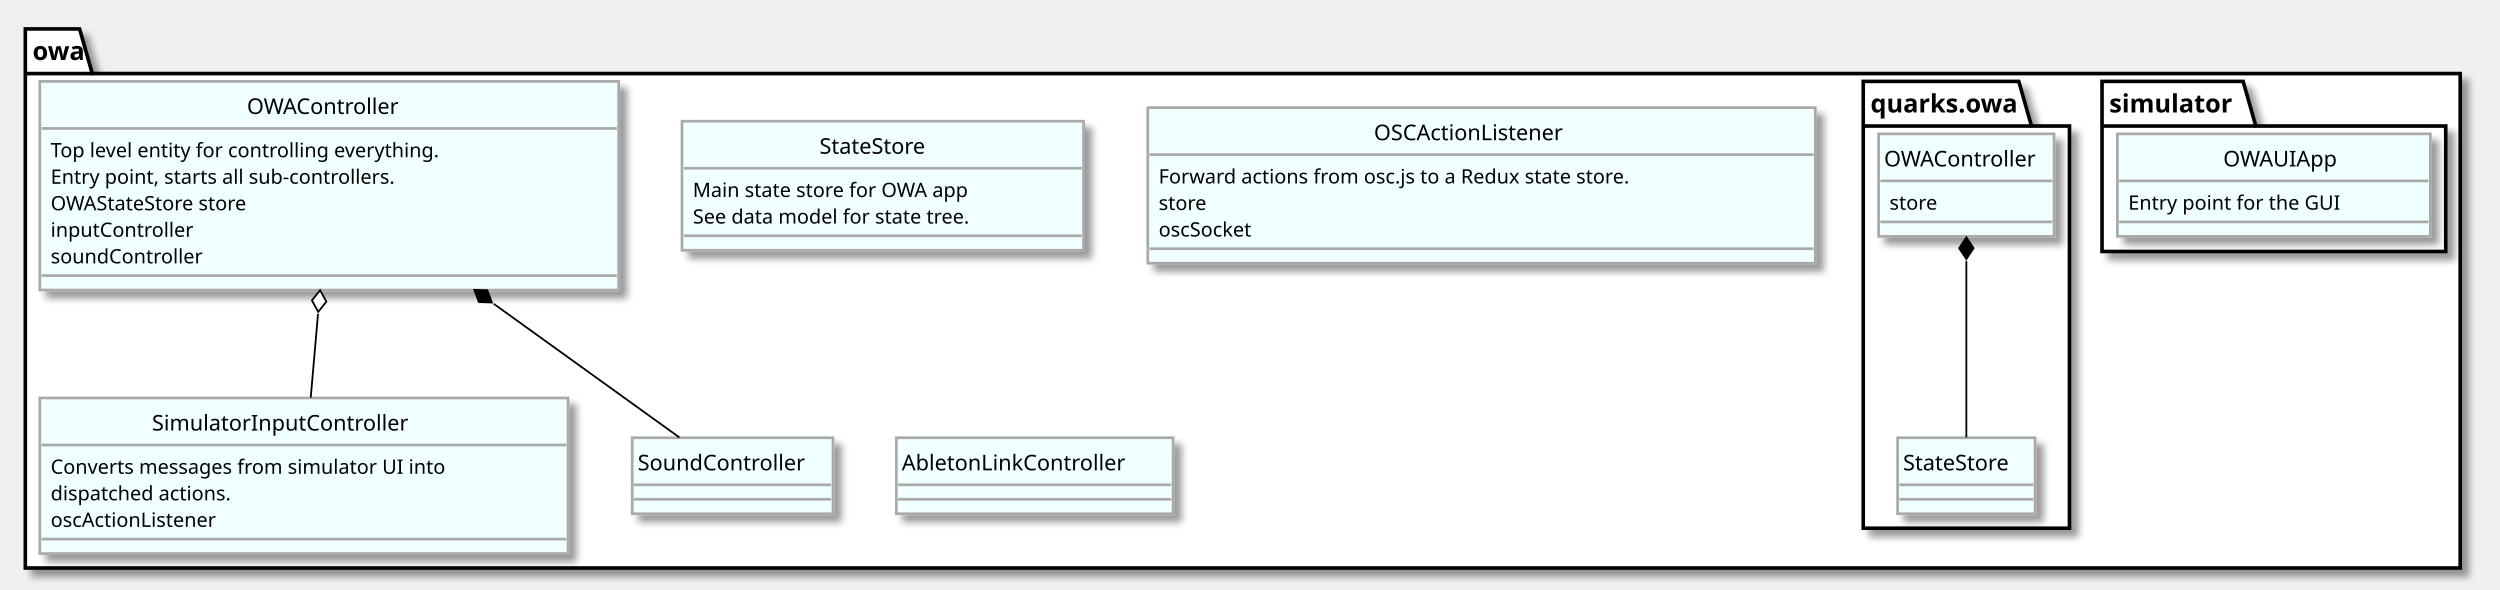
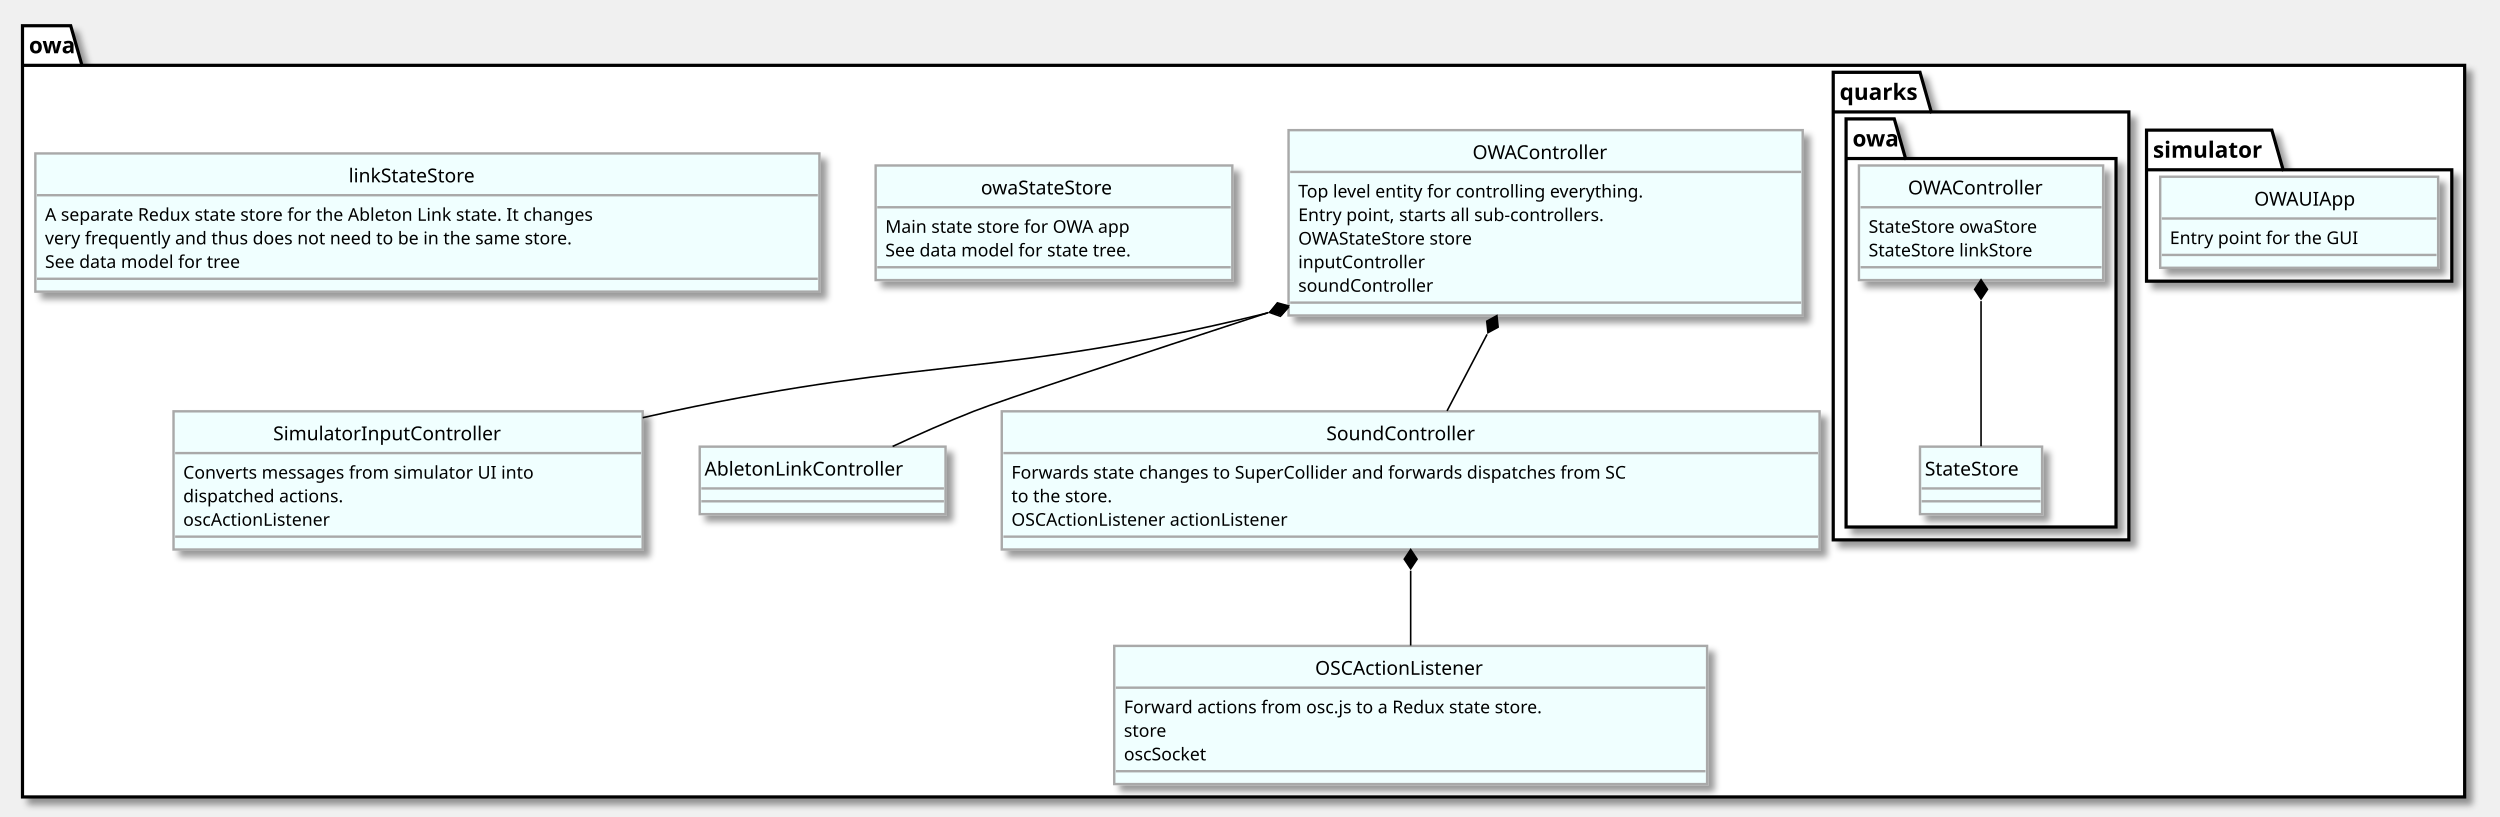
- <svg xmlns="http://www.w3.org/2000/svg" contentScriptType="application/ecmascript" contentStyleType="text/css" height="326px" preserveAspectRatio="none" style="width:1382px;height:326px;" version="1.1" viewBox="0 0 1382 326" width="1382px" zoomAndPan="magnify">
+ <svg xmlns="http://www.w3.org/2000/svg" contentScriptType="application/ecmascript" contentStyleType="text/css" height="508px" preserveAspectRatio="none" style="width:1556px;height:508px;" version="1.1" viewBox="0 0 1556 508" width="1556px" zoomAndPan="magnify">
  <defs>
-     <filter height="300%" id="f1jnwwgdtwk020" width="300%" x="-1" y="-1">
+     <filter height="300%" id="f16iawlc1t3pei" width="300%" x="-1" y="-1">
      <feGaussianBlur result="blurOut" stdDeviation="2.0" />
      <feColorMatrix in="blurOut" result="blurOut2" type="matrix" values="0 0 0 0 0 0 0 0 0 0 0 0 0 0 0 0 0 0 .4 0" />
      <feOffset dx="4.0" dy="4.0" in="blurOut2" result="blurOut3" />
      <feBlend in="SourceGraphic" in2="blurOut3" mode="normal" />
    </filter>
  </defs>
  <g>
-     <polygon fill="#FFFFFF" filter="url(#f1jnwwgdtwk020)" points="14,16,44,16,51,40.669,1360,40.669,1360,314,14,314,14,16" style="stroke: #000000; stroke-width: 2.0;" />
+     <polygon fill="#FFFFFF" filter="url(#f16iawlc1t3pei)" points="14,16,44,16,51,40.669,1534,40.669,1534,496,14,496,14,16" style="stroke: #000000; stroke-width: 2.0;" />
    <line style="stroke: #000000; stroke-width: 2.0;" x1="14" x2="51" y1="40.669" y2="40.669" />
    <text fill="#000000" font-family="Monaco" font-size="14" font-weight="bold" lengthAdjust="spacingAndGlyphs" textLength="24" x="18" y="33.169">owa</text>
-     <polygon fill="#FFFFFF" filter="url(#f1jnwwgdtwk020)" points="1162,45,1240,45,1247,69.669,1352,69.669,1352,139,1162,139,1162,45" style="stroke: #000000; stroke-width: 2.0;" />
-     <line style="stroke: #000000; stroke-width: 2.0;" x1="1162" x2="1247" y1="69.669" y2="69.669" />
-     <text fill="#000000" font-family="Monaco" font-size="14" font-weight="bold" lengthAdjust="spacingAndGlyphs" textLength="72" x="1166" y="62.169">simulator</text>
-     <polygon fill="#FFFFFF" filter="url(#f1jnwwgdtwk020)" points="1030,45,1116,45,1123,69.669,1144,69.669,1144,292,1030,292,1030,45" style="stroke: #000000; stroke-width: 2.0;" />
-     <line style="stroke: #000000; stroke-width: 2.0;" x1="1030" x2="1123" y1="69.669" y2="69.669" />
-     <text fill="#000000" font-family="Monaco" font-size="14" font-weight="bold" lengthAdjust="spacingAndGlyphs" textLength="80" x="1034" y="62.169">quarks.owa</text>
-     <rect fill="#F0FFFF" filter="url(#f1jnwwgdtwk020)" height="115.344" id="owa.OWAController" style="stroke: #A9A9A9; stroke-width: 1.5;" width="320" x="22" y="45" />
-     <text fill="#000000" font-family="Monaco" font-size="12" lengthAdjust="spacingAndGlyphs" textLength="91" x="136.5" y="63.002">OWAController</text>
-     <line style="stroke: #A9A9A9; stroke-width: 1.5;" x1="23" x2="341" y1="71.002" y2="71.002" />
-     <text fill="#000000" font-family="Monaco" font-size="11" lengthAdjust="spacingAndGlyphs" textLength="308" x="28" y="86.92">Top level entity for controlling everything.</text>
-     <text fill="#000000" font-family="Monaco" font-size="11" lengthAdjust="spacingAndGlyphs" textLength="280" x="28" y="101.589">Entry point, starts all sub-controllers.</text>
-     <text fill="#000000" font-family="Monaco" font-size="11" lengthAdjust="spacingAndGlyphs" textLength="133" x="28" y="116.257">OWAStateStore store</text>
-     <text fill="#000000" font-family="Monaco" font-size="11" lengthAdjust="spacingAndGlyphs" textLength="105" x="28" y="130.926">inputController</text>
-     <text fill="#000000" font-family="Monaco" font-size="11" lengthAdjust="spacingAndGlyphs" textLength="105" x="28" y="145.594">soundController</text>
-     <line style="stroke: #A9A9A9; stroke-width: 1.5;" x1="23" x2="341" y1="152.344" y2="152.344" />
-     <rect fill="#F0FFFF" filter="url(#f1jnwwgdtwk020)" height="86.007" id="owa.SimulatorInputController" style="stroke: #A9A9A9; stroke-width: 1.5;" width="292" x="22" y="220" />
-     <text fill="#000000" font-family="Monaco" font-size="12" lengthAdjust="spacingAndGlyphs" textLength="168" x="84" y="238.002">SimulatorInputController</text>
-     <line style="stroke: #A9A9A9; stroke-width: 1.5;" x1="23" x2="313" y1="246.002" y2="246.002" />
-     <text fill="#000000" font-family="Monaco" font-size="11" lengthAdjust="spacingAndGlyphs" textLength="280" x="28" y="261.92">Converts messages from simulator UI into</text>
-     <text fill="#000000" font-family="Monaco" font-size="11" lengthAdjust="spacingAndGlyphs" textLength="133" x="28" y="276.589">dispatched actions.</text>
-     <text fill="#000000" font-family="Monaco" font-size="11" lengthAdjust="spacingAndGlyphs" textLength="119" x="28" y="291.257">oscActionListener</text>
-     <line style="stroke: #A9A9A9; stroke-width: 1.5;" x1="23" x2="313" y1="298.007" y2="298.007" />
-     <rect fill="#F0FFFF" filter="url(#f1jnwwgdtwk020)" height="71.339" id="owa.StateStore" style="stroke: #A9A9A9; stroke-width: 1.5;" width="222" x="377" y="67" />
-     <text fill="#000000" font-family="Monaco" font-size="12" lengthAdjust="spacingAndGlyphs" textLength="70" x="453" y="85.002">StateStore</text>
-     <line style="stroke: #A9A9A9; stroke-width: 1.5;" x1="378" x2="598" y1="93.002" y2="93.002" />
-     <text fill="#000000" font-family="Monaco" font-size="11" lengthAdjust="spacingAndGlyphs" textLength="196" x="383" y="108.92">Main state store for OWA app</text>
-     <text fill="#000000" font-family="Monaco" font-size="11" lengthAdjust="spacingAndGlyphs" textLength="210" x="383" y="123.589">See data model for state tree.</text>
-     <line style="stroke: #A9A9A9; stroke-width: 1.5;" x1="378" x2="598" y1="130.339" y2="130.339" />
-     <rect fill="#F0FFFF" filter="url(#f1jnwwgdtwk020)" height="86.007" id="owa.OSCActionListener" style="stroke: #A9A9A9; stroke-width: 1.5;" width="369" x="634.5" y="59.5" />
-     <text fill="#000000" font-family="Monaco" font-size="12" lengthAdjust="spacingAndGlyphs" textLength="119" x="759.5" y="77.502">OSCActionListener</text>
-     <line style="stroke: #A9A9A9; stroke-width: 1.5;" x1="635.5" x2="1002.5" y1="85.502" y2="85.502" />
-     <text fill="#000000" font-family="Monaco" font-size="11" lengthAdjust="spacingAndGlyphs" textLength="357" x="640.5" y="101.42">Forward actions from osc.js to a Redux state store.</text>
-     <text fill="#000000" font-family="Monaco" font-size="11" lengthAdjust="spacingAndGlyphs" textLength="35" x="640.5" y="116.089">store</text>
-     <text fill="#000000" font-family="Monaco" font-size="11" lengthAdjust="spacingAndGlyphs" textLength="63" x="640.5" y="130.757">oscSocket</text>
-     <line style="stroke: #A9A9A9; stroke-width: 1.5;" x1="635.5" x2="1002.5" y1="137.507" y2="137.507" />
-     <rect fill="#F0FFFF" filter="url(#f1jnwwgdtwk020)" height="42.002" id="owa.AbletonLinkController" style="stroke: #A9A9A9; stroke-width: 1.5;" width="153" x="495.5" y="242" />
-     <text fill="#000000" font-family="Monaco" font-size="12" lengthAdjust="spacingAndGlyphs" textLength="147" x="498.5" y="260.002">AbletonLinkController</text>
-     <line style="stroke: #A9A9A9; stroke-width: 1.5;" x1="496.5" x2="647.5" y1="268.002" y2="268.002" />
-     <line style="stroke: #A9A9A9; stroke-width: 1.5;" x1="496.5" x2="647.5" y1="276.002" y2="276.002" />
-     <rect fill="#F0FFFF" filter="url(#f1jnwwgdtwk020)" height="42.002" id="owa.SoundController" style="stroke: #A9A9A9; stroke-width: 1.5;" width="111" x="349.5" y="242" />
-     <text fill="#000000" font-family="Monaco" font-size="12" lengthAdjust="spacingAndGlyphs" textLength="105" x="352.5" y="260.002">SoundController</text>
-     <line style="stroke: #A9A9A9; stroke-width: 1.5;" x1="350.5" x2="459.5" y1="268.002" y2="268.002" />
-     <line style="stroke: #A9A9A9; stroke-width: 1.5;" x1="350.5" x2="459.5" y1="276.002" y2="276.002" />
-     <rect fill="#F0FFFF" filter="url(#f1jnwwgdtwk020)" height="56.67" id="owa.simulator.OWAUIApp" style="stroke: #A9A9A9; stroke-width: 1.5;" width="173" x="1170.5" y="74" />
-     <text fill="#000000" font-family="Monaco" font-size="12" lengthAdjust="spacingAndGlyphs" textLength="56" x="1229" y="92.002">OWAUIApp</text>
-     <line style="stroke: #A9A9A9; stroke-width: 1.5;" x1="1171.5" x2="1342.5" y1="100.002" y2="100.002" />
-     <text fill="#000000" font-family="Monaco" font-size="11" lengthAdjust="spacingAndGlyphs" textLength="161" x="1176.5" y="115.92">Entry point for the GUI</text>
-     <line style="stroke: #A9A9A9; stroke-width: 1.5;" x1="1171.5" x2="1342.5" y1="122.67" y2="122.67" />
-     <rect fill="#F0FFFF" filter="url(#f1jnwwgdtwk020)" height="42.002" id="quarks.owa.StateStore" style="stroke: #A9A9A9; stroke-width: 1.5;" width="76" x="1049" y="242" />
-     <text fill="#000000" font-family="Monaco" font-size="12" lengthAdjust="spacingAndGlyphs" textLength="70" x="1052" y="260.002">StateStore</text>
-     <line style="stroke: #A9A9A9; stroke-width: 1.5;" x1="1050" x2="1124" y1="268.002" y2="268.002" />
-     <line style="stroke: #A9A9A9; stroke-width: 1.5;" x1="1050" x2="1124" y1="276.002" y2="276.002" />
-     <rect fill="#F0FFFF" filter="url(#f1jnwwgdtwk020)" height="56.67" id="quarks.owa.OWAController" style="stroke: #A9A9A9; stroke-width: 1.5;" width="97" x="1038.5" y="74" />
-     <text fill="#000000" font-family="Monaco" font-size="12" lengthAdjust="spacingAndGlyphs" textLength="91" x="1041.5" y="92.002">OWAController</text>
-     <line style="stroke: #A9A9A9; stroke-width: 1.5;" x1="1039.5" x2="1134.5" y1="100.002" y2="100.002" />
-     <text fill="#000000" font-family="Monaco" font-size="11" lengthAdjust="spacingAndGlyphs" textLength="35" x="1044.5" y="115.92">store</text>
-     <line style="stroke: #A9A9A9; stroke-width: 1.5;" x1="1039.5" x2="1134.5" y1="122.67" y2="122.67" />
-     <path d="M175.806,173.512 C174.431,189.268 173.015,205.506 171.773,219.751 " fill="none" id="owa.OWAController-owa.SimulatorInputController" style="stroke: #000000; stroke-width: 1.0;" />
-     <polygon fill="#FFFFFF" points="176.946,160.444,172.439,166.074,175.903,172.399,180.409,166.769,176.946,160.444" style="stroke: #000000; stroke-width: 1.0;" />
-     <path d="M272.95,167.96 C309.632,194.361 349.387,222.974 375.587,241.83 " fill="none" id="owa.OWAController-owa.SoundController" style="stroke: #000000; stroke-width: 1.0;" />
-     <polygon fill="#000000" points="262.193,160.217,264.726,166.969,271.933,167.227,269.4,160.476,262.193,160.217" style="stroke: #000000; stroke-width: 1.0;" />
-     <path d="M1087,144.311 C1087,175.56 1087,216.99 1087,241.728 " fill="none" id="quarks.owa.OWAController-quarks.owa.StateStore" style="stroke: #000000; stroke-width: 1.0;" />
-     <polygon fill="#000000" points="1087,131.194,1083,137.194,1087,143.194,1091,137.194,1087,131.194" style="stroke: #000000; stroke-width: 1.0;" />
+     <polygon fill="#FFFFFF" filter="url(#f16iawlc1t3pei)" points="1336,81,1414,81,1421,105.669,1526,105.669,1526,175,1336,175,1336,81" style="stroke: #000000; stroke-width: 2.0;" />
+     <line style="stroke: #000000; stroke-width: 2.0;" x1="1336" x2="1421" y1="105.669" y2="105.669" />
+     <text fill="#000000" font-family="Monaco" font-size="14" font-weight="bold" lengthAdjust="spacingAndGlyphs" textLength="72" x="1340" y="98.169">simulator</text>
+     <polygon fill="#FFFFFF" filter="url(#f16iawlc1t3pei)" points="1141,45,1195,45,1202,69.669,1325,69.669,1325,336,1141,336,1141,45" style="stroke: #000000; stroke-width: 2.0;" />
+     <line style="stroke: #000000; stroke-width: 2.0;" x1="1141" x2="1202" y1="69.669" y2="69.669" />
+     <text fill="#000000" font-family="Monaco" font-size="14" font-weight="bold" lengthAdjust="spacingAndGlyphs" textLength="48" x="1145" y="62.169">quarks</text>
+     <polygon fill="#FFFFFF" filter="url(#f16iawlc1t3pei)" points="1149,74,1179,74,1186,98.669,1317,98.669,1317,328,1149,328,1149,74" style="stroke: #000000; stroke-width: 2.0;" />
+     <line style="stroke: #000000; stroke-width: 2.0;" x1="1149" x2="1186" y1="98.669" y2="98.669" />
+     <text fill="#000000" font-family="Monaco" font-size="14" font-weight="bold" lengthAdjust="spacingAndGlyphs" textLength="24" x="1153" y="91.169">owa</text>
+     <rect fill="#F0FFFF" filter="url(#f16iawlc1t3pei)" height="115.344" id="owa.OWAController" style="stroke: #A9A9A9; stroke-width: 1.5;" width="320" x="802" y="81" />
+     <text fill="#000000" font-family="Monaco" font-size="12" lengthAdjust="spacingAndGlyphs" textLength="91" x="916.5" y="99.002">OWAController</text>
+     <line style="stroke: #A9A9A9; stroke-width: 1.5;" x1="803" x2="1121" y1="107.002" y2="107.002" />
+     <text fill="#000000" font-family="Monaco" font-size="11" lengthAdjust="spacingAndGlyphs" textLength="308" x="808" y="122.92">Top level entity for controlling everything.</text>
+     <text fill="#000000" font-family="Monaco" font-size="11" lengthAdjust="spacingAndGlyphs" textLength="280" x="808" y="137.589">Entry point, starts all sub-controllers.</text>
+     <text fill="#000000" font-family="Monaco" font-size="11" lengthAdjust="spacingAndGlyphs" textLength="133" x="808" y="152.257">OWAStateStore store</text>
+     <text fill="#000000" font-family="Monaco" font-size="11" lengthAdjust="spacingAndGlyphs" textLength="105" x="808" y="166.926">inputController</text>
+     <text fill="#000000" font-family="Monaco" font-size="11" lengthAdjust="spacingAndGlyphs" textLength="105" x="808" y="181.594">soundController</text>
+     <line style="stroke: #A9A9A9; stroke-width: 1.5;" x1="803" x2="1121" y1="188.344" y2="188.344" />
+     <rect fill="#F0FFFF" filter="url(#f16iawlc1t3pei)" height="86.007" id="owa.SimulatorInputController" style="stroke: #A9A9A9; stroke-width: 1.5;" width="292" x="108" y="256" />
+     <text fill="#000000" font-family="Monaco" font-size="12" lengthAdjust="spacingAndGlyphs" textLength="168" x="170" y="274.002">SimulatorInputController</text>
+     <line style="stroke: #A9A9A9; stroke-width: 1.5;" x1="109" x2="399" y1="282.002" y2="282.002" />
+     <text fill="#000000" font-family="Monaco" font-size="11" lengthAdjust="spacingAndGlyphs" textLength="280" x="114" y="297.92">Converts messages from simulator UI into</text>
+     <text fill="#000000" font-family="Monaco" font-size="11" lengthAdjust="spacingAndGlyphs" textLength="133" x="114" y="312.589">dispatched actions.</text>
+     <text fill="#000000" font-family="Monaco" font-size="11" lengthAdjust="spacingAndGlyphs" textLength="119" x="114" y="327.257">oscActionListener</text>
+     <line style="stroke: #A9A9A9; stroke-width: 1.5;" x1="109" x2="399" y1="334.007" y2="334.007" />
+     <rect fill="#F0FFFF" filter="url(#f16iawlc1t3pei)" height="71.339" id="owa.owaStateStore" style="stroke: #A9A9A9; stroke-width: 1.5;" width="222" x="545" y="103" />
+     <text fill="#000000" font-family="Monaco" font-size="12" lengthAdjust="spacingAndGlyphs" textLength="91" x="610.5" y="121.002">owaStateStore</text>
+     <line style="stroke: #A9A9A9; stroke-width: 1.5;" x1="546" x2="766" y1="129.002" y2="129.002" />
+     <text fill="#000000" font-family="Monaco" font-size="11" lengthAdjust="spacingAndGlyphs" textLength="196" x="551" y="144.92">Main state store for OWA app</text>
+     <text fill="#000000" font-family="Monaco" font-size="11" lengthAdjust="spacingAndGlyphs" textLength="210" x="551" y="159.589">See data model for state tree.</text>
+     <line style="stroke: #A9A9A9; stroke-width: 1.5;" x1="546" x2="766" y1="166.339" y2="166.339" />
+     <rect fill="#F0FFFF" filter="url(#f16iawlc1t3pei)" height="86.007" id="owa.linkStateStore" style="stroke: #A9A9A9; stroke-width: 1.5;" width="488" x="22" y="95.5" />
+     <text fill="#000000" font-family="Monaco" font-size="12" lengthAdjust="spacingAndGlyphs" textLength="98" x="217" y="113.502">linkStateStore</text>
+     <line style="stroke: #A9A9A9; stroke-width: 1.5;" x1="23" x2="509" y1="121.502" y2="121.502" />
+     <text fill="#000000" font-family="Monaco" font-size="11" lengthAdjust="spacingAndGlyphs" textLength="476" x="28" y="137.42">A separate Redux state store for the Ableton Link state.  It changes</text>
+     <text fill="#000000" font-family="Monaco" font-size="11" lengthAdjust="spacingAndGlyphs" textLength="441" x="28" y="152.089">very frequently and thus does not need to be in the same store.</text>
+     <text fill="#000000" font-family="Monaco" font-size="11" lengthAdjust="spacingAndGlyphs" textLength="161" x="28" y="166.757">See data model for tree</text>
+     <line style="stroke: #A9A9A9; stroke-width: 1.5;" x1="23" x2="509" y1="173.507" y2="173.507" />
+     <rect fill="#F0FFFF" filter="url(#f16iawlc1t3pei)" height="86.007" id="owa.OSCActionListener" style="stroke: #A9A9A9; stroke-width: 1.5;" width="369" x="693.5" y="402" />
+     <text fill="#000000" font-family="Monaco" font-size="12" lengthAdjust="spacingAndGlyphs" textLength="119" x="818.5" y="420.002">OSCActionListener</text>
+     <line style="stroke: #A9A9A9; stroke-width: 1.5;" x1="694.5" x2="1061.5" y1="428.002" y2="428.002" />
+     <text fill="#000000" font-family="Monaco" font-size="11" lengthAdjust="spacingAndGlyphs" textLength="357" x="699.5" y="443.92">Forward actions from osc.js to a Redux state store.</text>
+     <text fill="#000000" font-family="Monaco" font-size="11" lengthAdjust="spacingAndGlyphs" textLength="35" x="699.5" y="458.589">store</text>
+     <text fill="#000000" font-family="Monaco" font-size="11" lengthAdjust="spacingAndGlyphs" textLength="63" x="699.5" y="473.257">oscSocket</text>
+     <line style="stroke: #A9A9A9; stroke-width: 1.5;" x1="694.5" x2="1061.5" y1="480.007" y2="480.007" />
+     <rect fill="#F0FFFF" filter="url(#f16iawlc1t3pei)" height="42.002" id="owa.AbletonLinkController" style="stroke: #A9A9A9; stroke-width: 1.5;" width="153" x="435.5" y="278" />
+     <text fill="#000000" font-family="Monaco" font-size="12" lengthAdjust="spacingAndGlyphs" textLength="147" x="438.5" y="296.002">AbletonLinkController</text>
+     <line style="stroke: #A9A9A9; stroke-width: 1.5;" x1="436.5" x2="587.5" y1="304.002" y2="304.002" />
+     <line style="stroke: #A9A9A9; stroke-width: 1.5;" x1="436.5" x2="587.5" y1="312.002" y2="312.002" />
+     <rect fill="#F0FFFF" filter="url(#f16iawlc1t3pei)" height="86.007" id="owa.SoundController" style="stroke: #A9A9A9; stroke-width: 1.5;" width="509" x="623.5" y="256" />
+     <text fill="#000000" font-family="Monaco" font-size="12" lengthAdjust="spacingAndGlyphs" textLength="105" x="825.5" y="274.002">SoundController</text>
+     <line style="stroke: #A9A9A9; stroke-width: 1.5;" x1="624.5" x2="1131.5" y1="282.002" y2="282.002" />
+     <text fill="#000000" font-family="Monaco" font-size="11" lengthAdjust="spacingAndGlyphs" textLength="497" x="629.5" y="297.92">Forwards state changes to SuperCollider and forwards dispatches from SC</text>
+     <text fill="#000000" font-family="Monaco" font-size="11" lengthAdjust="spacingAndGlyphs" textLength="91" x="629.5" y="312.589">to the store.</text>
+     <text fill="#000000" font-family="Monaco" font-size="11" lengthAdjust="spacingAndGlyphs" textLength="224" x="629.5" y="327.257">OSCActionListener actionListener</text>
+     <line style="stroke: #A9A9A9; stroke-width: 1.5;" x1="624.5" x2="1131.5" y1="334.007" y2="334.007" />
+     <rect fill="#F0FFFF" filter="url(#f16iawlc1t3pei)" height="56.67" id="owa.simulator.OWAUIApp" style="stroke: #A9A9A9; stroke-width: 1.5;" width="173" x="1344.5" y="110" />
+     <text fill="#000000" font-family="Monaco" font-size="12" lengthAdjust="spacingAndGlyphs" textLength="56" x="1403" y="128.002">OWAUIApp</text>
+     <line style="stroke: #A9A9A9; stroke-width: 1.5;" x1="1345.5" x2="1516.5" y1="136.002" y2="136.002" />
+     <text fill="#000000" font-family="Monaco" font-size="11" lengthAdjust="spacingAndGlyphs" textLength="161" x="1350.5" y="151.92">Entry point for the GUI</text>
+     <line style="stroke: #A9A9A9; stroke-width: 1.5;" x1="1345.5" x2="1516.5" y1="158.67" y2="158.67" />
+     <rect fill="#F0FFFF" filter="url(#f16iawlc1t3pei)" height="71.339" id="owa.quarks.owa.OWAController" style="stroke: #A9A9A9; stroke-width: 1.5;" width="152" x="1157" y="103" />
+     <text fill="#000000" font-family="Monaco" font-size="12" lengthAdjust="spacingAndGlyphs" textLength="91" x="1187.5" y="121.002">OWAController</text>
+     <line style="stroke: #A9A9A9; stroke-width: 1.5;" x1="1158" x2="1308" y1="129.002" y2="129.002" />
+     <text fill="#000000" font-family="Monaco" font-size="11" lengthAdjust="spacingAndGlyphs" textLength="133" x="1163" y="144.92">StateStore owaStore</text>
+     <text fill="#000000" font-family="Monaco" font-size="11" lengthAdjust="spacingAndGlyphs" textLength="140" x="1163" y="159.589">StateStore linkStore</text>
+     <line style="stroke: #A9A9A9; stroke-width: 1.5;" x1="1158" x2="1308" y1="166.339" y2="166.339" />
+     <rect fill="#F0FFFF" filter="url(#f16iawlc1t3pei)" height="42.002" id="owa.quarks.owa.StateStore" style="stroke: #A9A9A9; stroke-width: 1.5;" width="76" x="1195" y="278" />
+     <text fill="#000000" font-family="Monaco" font-size="12" lengthAdjust="spacingAndGlyphs" textLength="70" x="1198" y="296.002">StateStore</text>
+     <line style="stroke: #A9A9A9; stroke-width: 1.5;" x1="1196" x2="1270" y1="304.002" y2="304.002" />
+     <line style="stroke: #A9A9A9; stroke-width: 1.5;" x1="1196" x2="1270" y1="312.002" y2="312.002" />
+     <path d="M788.946,194.785 C787.291,195.197 785.642,195.602 784,196 C623.788,234.777 579.235,221.726 418,256 C412.098,257.255 406.089,258.584 400.029,259.968 " fill="none" id="owa.OWAController-owa.SimulatorInputController" style="stroke: #000000; stroke-width: 1.0;" />
+     <polygon fill="#FFFFFF" points="801.732,191.493,794.924,189.116,790.111,194.485,796.919,196.863,801.732,191.493" style="stroke: #000000; stroke-width: 1.0;" />
+     <path d="M789.482,194.503 C708.101,221.094 624.694,248.665 606,256 C589.294,262.555 571.296,270.55 555.565,277.86 " fill="none" id="owa.OWAController-owa.AbletonLinkController" style="stroke: #000000; stroke-width: 1.0;" />
+     <polygon fill="#000000" points="801.99,190.419,795.044,188.479,790.583,194.144,797.528,196.084,801.99,190.419" style="stroke: #000000; stroke-width: 1.0;" />
+     <path d="M925.576,208.095 C917.1,224.292 908.314,241.078 900.635,255.751 " fill="none" id="owa.OWAController-owa.SoundController" style="stroke: #000000; stroke-width: 1.0;" />
+     <polygon fill="#000000" points="931.674,196.444,925.348,199.905,926.11,207.076,932.436,203.615,931.674,196.444" style="stroke: #000000; stroke-width: 1.0;" />
+     <path d="M878,355.243 C878,370.691 878,387.198 878,401.788 " fill="none" id="owa.SoundController-owa.OSCActionListener" style="stroke: #000000; stroke-width: 1.0;" />
+     <polygon fill="#000000" points="878,342.015,874,348.015,878,354.015,882,348.015,878,342.015" style="stroke: #000000; stroke-width: 1.0;" />
+     <path d="M1233,187.426 C1233,217.627 1233,254.849 1233,277.749 " fill="none" id="owa.quarks.owa.OWAController-owa.quarks.owa.StateStore" style="stroke: #000000; stroke-width: 1.0;" />
+     <polygon fill="#000000" points="1233,174.12,1229,180.12,1233,186.12,1237,180.12,1233,174.12" style="stroke: #000000; stroke-width: 1.0;" />
  </g>
</svg>
